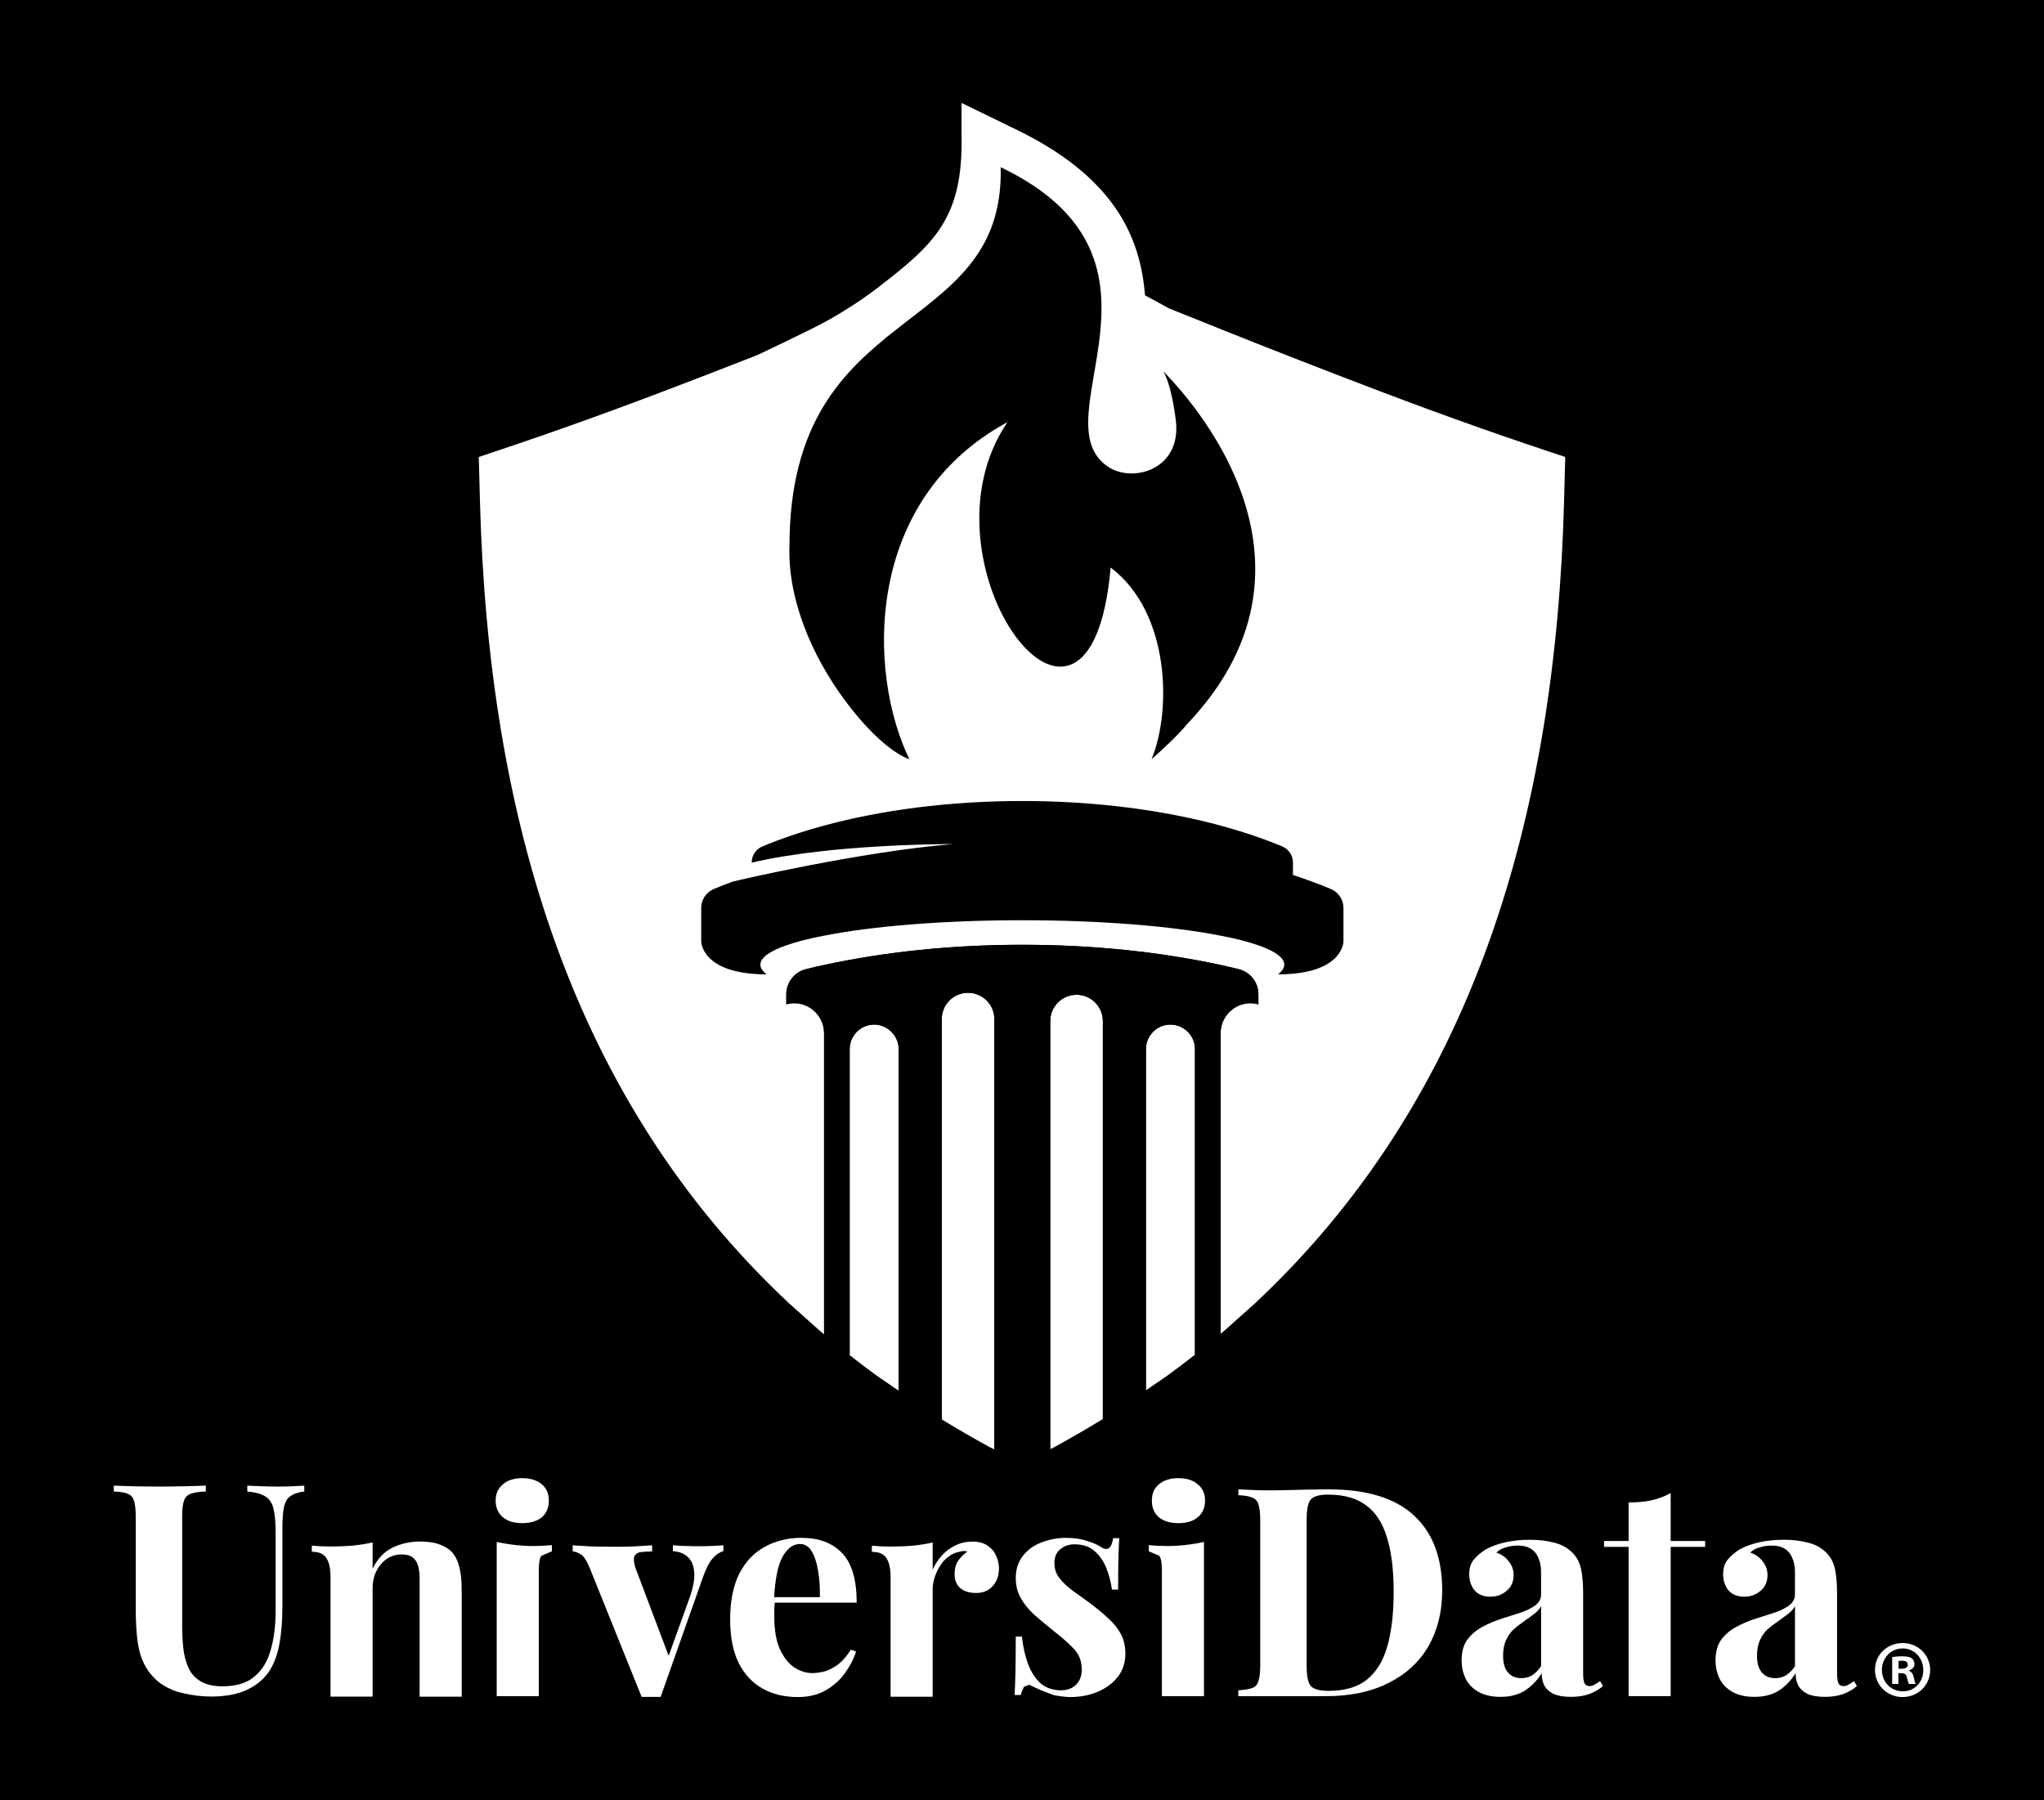
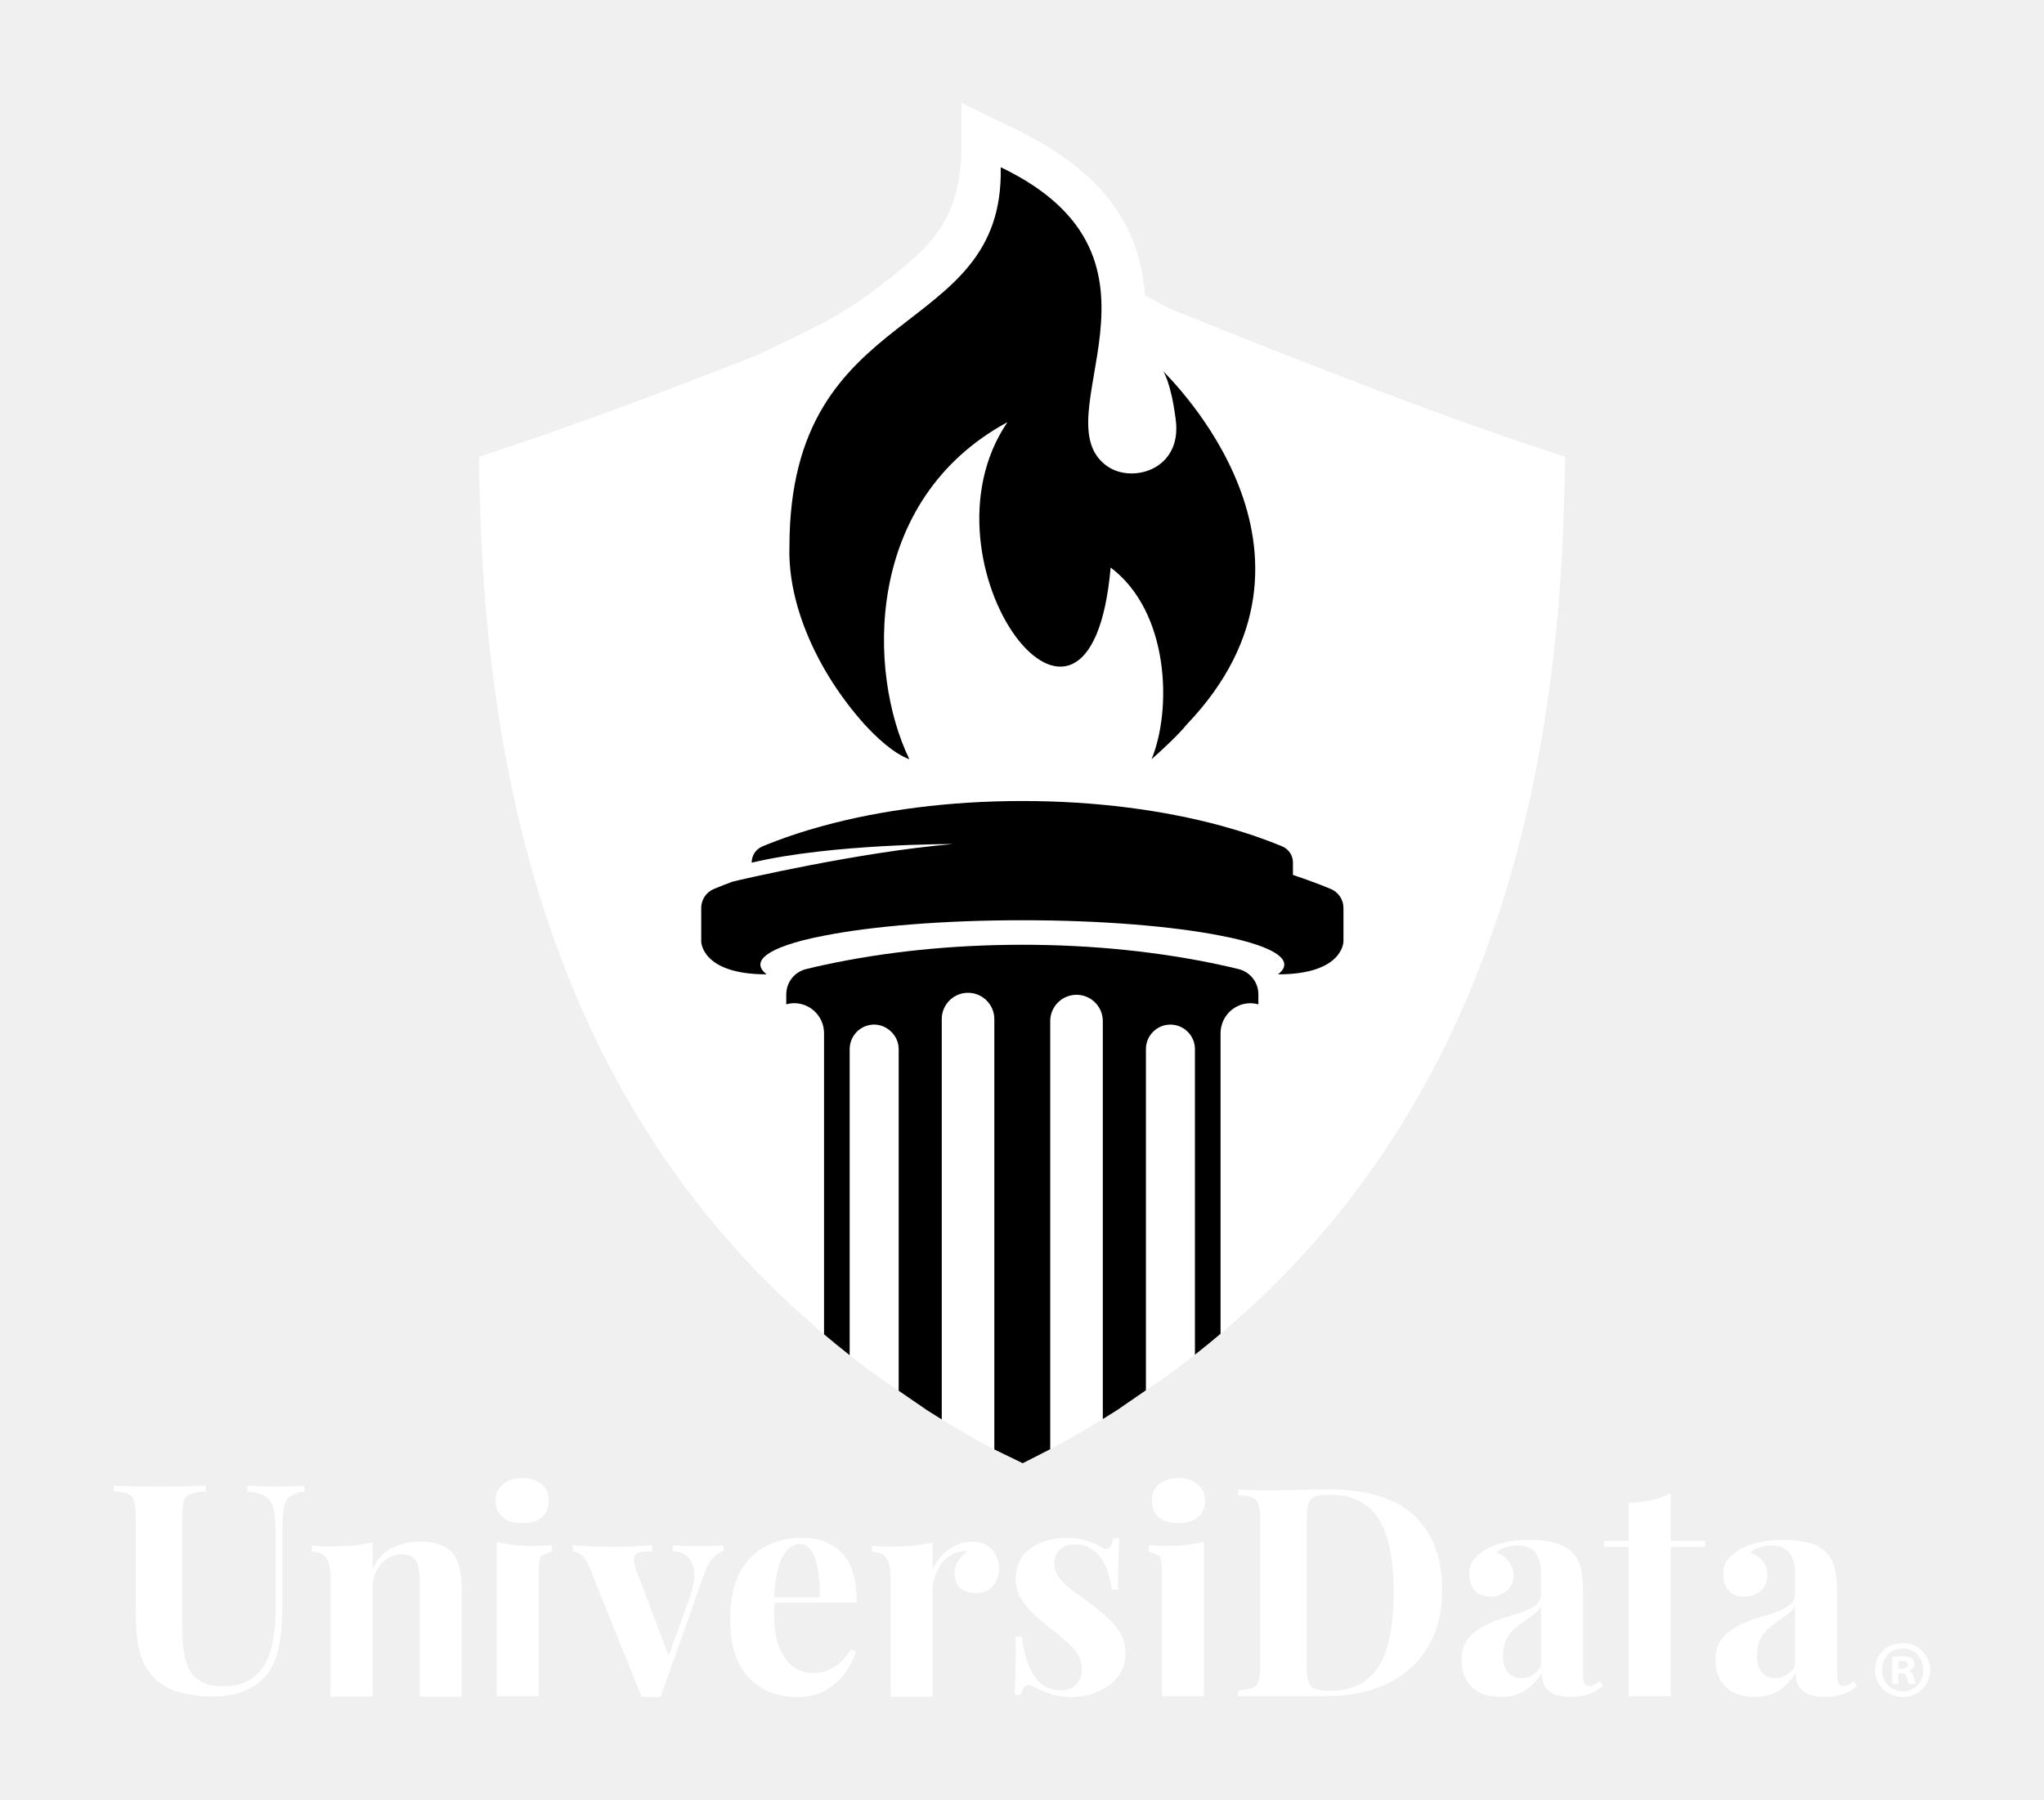
- <svg xmlns="http://www.w3.org/2000/svg" viewBox="0 0 755 665">
-   <defs>
-     <style>
-       .cls-1 {
-         fill: #fff;
-       }
-     </style>
-   </defs>
-   <rect width="755" height="665" />
-   <g id="Fiamma_15_BN-2" data-name="Fiamma 15% BN">
+ <svg xmlns="http://www.w3.org/2000/svg" id="Fiamma_15_BN-2" data-name="Fiamma 15% BN" viewBox="0 0 755 665">
+   <g>
    <g>
-       <g>
-         <g>
-           <path class="cls-1" d="M357.58,366.78c-4.31,0-7.97,2.81-9.23,6.71-.31.94-.47,1.95-.47,3.01v147.9c5.66,3.47,11.5,6.85,17.48,10.13l1.94.95v-158.98c0-5.36-4.37-9.72-9.72-9.72Z" />
-           <path class="cls-1" d="M397.67,367.51c-5.36,0-9.72,4.36-9.72,9.72v158.16l1.7-.87c6.07-3.33,11.99-6.75,17.73-10.28v-147.02c0-5.36-4.37-9.72-9.71-9.72Z" />
-           <path class="cls-1" d="M563,163.75c-5.78-1.94-11.52-3.96-17.27-5.99-23.26-8.2-46.28-17.06-69.25-26.03-14.94-5.84-29.81-11.83-44.7-17.8-3.01-1.67-5.96-3.3-8.84-4.81-1.77-22.18-11.78-44.09-48.29-61.61l-19.49-9.48v12.46c.62,30.09-10.33,39.9-30.38,55.35l-.1.1c-4.03,3.11-8.2,6-12.53,8.66-3.97,2.49-8.07,4.79-12.3,6.85-4.63,2.3-9.35,4.6-14.21,6.92-1.87.91-3.8,1.81-5.7,2.72-.53.21-1.07.43-1.6.64-22.98,8.98-46,17.85-69.26,26.06-5.69,2.01-11.39,4.02-17.11,5.95l-15.12,5.09.42,15.94c3.08,117.95,34.03,221.61,114.07,296.63l11.13,9.95c.63.54,1.28,1.07,1.92,1.61v-111.24c0-5.33-3.72-9.66-8.49-10.79-1.69-.42-3.51-.42-5.33.07l-.13.05v-3.69c0-4.44,3.04-8.29,7.36-9.33l.07-.02h.03c2.13-.54,4.28-1.02,6.49-1.5,22.08-4.78,46.93-7.46,73.24-7.46s51.16,2.68,73.24,7.46c2.19.47,4.36.96,6.49,1.5h.02l.08.02c4.32,1.04,7.36,4.89,7.36,9.33v3.69l-.16-.05c-6.97-1.85-13.79,3.5-13.79,10.73v111.03c.55-.47,1.12-.93,1.67-1.4l11.13-9.95c80.04-75.01,110.98-178.66,114.07-296.6l.42-15.97-15.15-5.08Z" />
-           <path class="cls-1" d="M432.33,378.53c-4.96,0-9.04,4.05-9.04,9.04v126.07l7.94-5.45c3.47-2.53,6.85-5.1,10.17-7.71v-112.91c0-4.99-4.08-9.04-9.07-9.04Z" />
-           <path class="cls-1" d="M322.92,378.53c-4.73,0-8.62,3.64-9.02,8.24-.03.26-.05.52-.05.8v113.1c3.24,2.55,6.55,5.06,9.93,7.52l8.18,5.62v-126.24c0-4.96-4.08-9.04-9.04-9.04Z" />
-         </g>
-         <path id="Colonna" d="M464.65,370.99l.16.05v-3.69c0-4.44-3.04-8.29-7.36-9.33l-.08-.02h-.02c-2.13-.54-4.29-1.02-6.49-1.5-22.08-4.78-46.97-7.46-73.24-7.46s-51.16,2.68-73.24,7.46c-2.21.47-4.36.96-6.49,1.5h-.03l-.07.02c-4.32,1.04-7.36,4.89-7.36,9.33v3.69l.13-.05c1.82-.49,3.64-.49,5.33-.07,4.76,1.14,8.49,5.46,8.49,10.79v111.24c3.09,2.61,6.24,5.18,9.46,7.71v-113.1c0-.28.01-.54.05-.8.41-4.6,4.29-8.24,9.02-8.24s9.04,4.08,9.04,9.04v126.24l10.54,7.24c1.77,1.13,3.56,2.25,5.37,3.36v-147.9c0-1.06.16-2.06.47-3.01,1.27-3.9,4.93-6.71,9.23-6.71,5.35,0,9.72,4.36,9.72,9.72v158.98l10.49,5.1,10.15-5.18v-158.16c0-5.36,4.36-9.72,9.72-9.72s9.71,4.36,9.71,9.72v147.02c1.72-1.06,3.44-2.13,5.13-3.21l10.79-7.41v-126.07c0-4.99,4.08-9.04,9.04-9.04s9.07,4.05,9.07,9.04v112.91c3.22-2.53,6.37-5.11,9.46-7.72v-111.03c0-7.23,6.81-12.58,13.79-10.73Z" />
-         <path id="Capitello" d="M491.5,328.4c-4.41-1.83-9.07-3.54-13.92-5.16v-4.62c0-2.6-1.58-4.93-3.98-5.93-6.87-2.85-14.42-5.4-22.5-7.61-21.35-5.8-46.53-9.15-73.48-9.15s-52.15,3.34-73.48,9.15c-8.09,2.2-15.63,4.76-22.5,7.61-2.4,1-3.98,3.32-3.98,5.93v.09c29.66-7.05,74.37-6.87,74.37-6.87-33.87,2.75-80.25,13.52-81.51,13.91-2.32.86-4.58,1.74-6.78,2.65-2.85,1.18-4.73,3.94-4.73,7.03v12.4s0,12.14,24.17,12.14c-1.52-1.18-2.31-2.37-2.31-3.6,0-2.55,3.44-4.99,9.56-7.12,3.71-1.31,8.41-2.52,13.95-3.57,17.74-3.5,43.96-5.7,73.24-5.7s55.5,2.21,73.24,5.7c5.54,1.05,10.25,2.26,13.95,3.57,6.12,2.13,9.57,4.57,9.57,7.12,0,1.23-.79,2.42-2.31,3.6,24.17,0,24.17-12.14,24.17-12.14v-12.4c0-3.09-1.87-5.85-4.73-7.03Z" />
-         <path id="Fiamma" d="M438.27,267.76c-2.9,3.62-9.19,9.46-12.92,12.74,7.56-18.25,6.69-54.41-15.11-70.83-7.61,87.01-73.57-1.61-38.11-53.71-53.22,28.85-51.7,92.74-36.23,124.54-5.84-2.12-12.24-8.13-16.7-13.03-16.83-18.79-28.29-43.62-27.6-65.49,0-91.91,79.58-75.62,78.03-140.21,70.9,33.98,13.84,92.98,39.5,110.57,9.22,6.32,27.52,1.14,25.17-17.18-1.83-14.28-4.58-17.74-4.58-17.98,1.92,2.32,69.44,66.86,8.55,130.57Z" />
-       </g>
-       <g>
-         <g id="UniversiData">
-           <path class="cls-1" d="M648.02,626.9c-3.24,0-5.93-.61-8.09-1.83-2.16-1.22-3.74-2.84-4.75-4.86-1.01-2.09-1.51-4.35-1.51-6.8,0-3.09.69-5.61,2.05-7.55,1.44-1.94,3.27-3.53,5.5-4.75,2.23-1.22,4.57-2.23,7.01-3.02,2.52-.79,4.89-1.55,7.12-2.27,2.3-.79,4.14-1.69,5.5-2.7,1.44-1.08,2.16-2.45,2.16-4.1v-8.42c0-1.87-.32-3.53-.97-4.96-.57-1.51-1.51-2.66-2.8-3.45-1.22-.79-2.84-1.19-4.85-1.19-1.44,0-2.88.22-4.32.65-1.44.36-2.63,1.01-3.56,1.94,2.01.72,3.56,1.83,4.64,3.35,1.15,1.44,1.72,3.09,1.72,4.96,0,2.45-.86,4.39-2.59,5.83-1.65,1.44-3.63,2.16-5.93,2.16-2.59,0-4.57-.79-5.93-2.37-1.3-1.65-1.94-3.63-1.94-5.93,0-2.09.5-3.81,1.51-5.18,1.08-1.37,2.55-2.66,4.42-3.88,2.02-1.15,4.42-2.05,7.23-2.7,2.88-.65,5.97-.97,9.28-.97s6.29.36,8.95,1.08c2.67.65,4.9,1.87,6.69,3.67,1.66,1.65,2.74,3.7,3.24,6.15.51,2.37.76,5.4.76,9.06v29.35c0,1.8.18,3.06.54,3.78.36.65.97.97,1.84.97.64,0,1.26-.18,1.83-.54.65-.36,1.34-.79,2.05-1.3l1.08,1.83c-1.51,1.3-3.27,2.3-5.28,3.02-1.94.65-4.14.97-6.58.97-2.67,0-4.78-.36-6.37-1.08-1.58-.79-2.73-1.83-3.45-3.13-.64-1.29-.97-2.81-.97-4.53-1.72,2.73-3.81,4.89-6.26,6.47-2.45,1.51-5.43,2.27-8.96,2.27ZM655.69,619.99c1.44,0,2.73-.32,3.88-.97,1.22-.72,2.37-1.87,3.45-3.45v-22.12c-.64,1.08-1.54,2.05-2.7,2.91-1.15.86-2.37,1.76-3.67,2.7-1.3.86-2.56,1.83-3.78,2.91-1.15,1.08-2.09,2.41-2.8,3.99-.72,1.58-1.08,3.49-1.08,5.72,0,2.81.61,4.89,1.83,6.26,1.23,1.37,2.84,2.05,4.86,2.05Z" />
-           <path class="cls-1" d="M617.1,551.62v17.7h12.73v2.16h-12.73v55.14h-15.54v-55.14h-9.06v-2.16h9.06v-14.24c3.02,0,5.79-.25,8.31-.76,2.59-.58,5-1.47,7.23-2.7Z" />
-           <path class="cls-1" d="M554.24,626.9c-3.24,0-5.94-.61-8.1-1.83-2.16-1.22-3.74-2.84-4.75-4.86-1.01-2.09-1.51-4.35-1.51-6.8,0-3.09.68-5.61,2.05-7.55,1.44-1.94,3.27-3.53,5.5-4.75,2.23-1.22,4.57-2.23,7.02-3.02,2.52-.79,4.89-1.55,7.12-2.27,2.3-.79,4.14-1.69,5.5-2.7,1.44-1.08,2.16-2.45,2.16-4.1v-8.42c0-1.87-.33-3.53-.97-4.96-.58-1.51-1.51-2.66-2.81-3.45-1.22-.79-2.84-1.19-4.85-1.19-1.44,0-2.87.22-4.32.65-1.44.36-2.62,1.01-3.56,1.94,2.01.72,3.56,1.83,4.64,3.35,1.15,1.44,1.73,3.09,1.73,4.96,0,2.45-.86,4.39-2.59,5.83-1.66,1.44-3.64,2.16-5.94,2.16-2.59,0-4.57-.79-5.93-2.37-1.29-1.65-1.94-3.63-1.94-5.93,0-2.09.5-3.81,1.51-5.18,1.08-1.37,2.55-2.66,4.42-3.88,2.01-1.15,4.42-2.05,7.23-2.7,2.88-.65,5.97-.97,9.28-.97s6.3.36,8.96,1.08c2.66.65,4.89,1.87,6.69,3.67,1.65,1.65,2.73,3.7,3.24,6.15.5,2.37.75,5.4.75,9.06v29.35c0,1.8.18,3.06.54,3.78.36.65.97.97,1.83.97.65,0,1.26-.18,1.84-.54.65-.36,1.33-.79,2.05-1.3l1.08,1.83c-1.51,1.3-3.27,2.3-5.29,3.02-1.94.65-4.13.97-6.58.97-2.66,0-4.78-.36-6.36-1.08-1.59-.79-2.74-1.83-3.45-3.13-.65-1.29-.97-2.81-.97-4.53-1.73,2.73-3.81,4.89-6.26,6.47-2.45,1.51-5.43,2.27-8.95,2.27ZM561.9,619.99c1.44,0,2.74-.32,3.89-.97,1.22-.72,2.37-1.87,3.45-3.45v-22.12c-.65,1.08-1.55,2.05-2.7,2.91-1.15.86-2.37,1.76-3.67,2.7-1.29.86-2.55,1.83-3.78,2.91-1.15,1.08-2.09,2.41-2.81,3.99-.72,1.58-1.08,3.49-1.08,5.72,0,2.81.61,4.89,1.84,6.26,1.22,1.37,2.84,2.05,4.85,2.05Z" />
-           <path class="cls-1" d="M490.73,550.24c14.17,0,24.71,3.24,31.62,9.71,6.91,6.4,10.36,15.61,10.36,27.62,0,7.84-1.69,14.71-5.07,20.61-3.38,5.83-8.31,10.36-14.78,13.6-6.4,3.24-14.1,4.86-23.09,4.86h-32.37v-2.16c2.3-.14,4.03-.43,5.18-.86,1.15-.43,1.91-1.29,2.27-2.59.43-1.3.65-3.24.65-5.83v-53.52c0-2.66-.22-4.6-.65-5.83-.36-1.29-1.15-2.16-2.37-2.59-1.15-.5-2.84-.79-5.07-.86v-2.16c1.8.07,4.21.18,7.23.32,3.09.07,6.15.07,9.17,0,2.59-.07,5.5-.14,8.74-.22,3.31-.07,6.04-.11,8.2-.11ZM490.62,552.18c-3.31,0-5.47.61-6.47,1.83-1.01,1.22-1.51,3.7-1.51,7.45v53.95c0,3.74.5,6.22,1.51,7.45,1.08,1.22,3.27,1.83,6.58,1.83,6.04,0,10.79-1.4,14.24-4.21,3.53-2.88,6.04-7.05,7.55-12.52,1.51-5.47,2.27-12.12,2.27-19.96s-.83-14.71-2.48-19.96c-1.58-5.32-4.14-9.28-7.66-11.87-3.53-2.66-8.2-3.99-14.03-3.99Z" />
-           <path class="cls-1" d="M444.71,569.66v56.98h.86-16.4v-44.03c0-3.24.09-6.3-.92-7.81l-3.92-1.68v-2.27c2.3.22,4.53.32,6.69.32,3.02,0,3.76-.11,6.35-.32,2.66-.29,5.11-.68,7.34-1.19Z" />
-           <path class="cls-1" d="M442.41,548.37c-1.73-1.51-4.1-2.27-7.12-2.27s-5.43.76-7.23,2.27c-1.73,1.44-2.59,3.45-2.59,6.04s.86,4.64,2.59,6.15c1.8,1.44,4.21,2.16,7.23,2.16s5.4-.72,7.12-2.16c1.8-1.51,2.7-3.56,2.7-6.15s-.9-4.6-2.7-6.04Z" />
-           <path class="cls-1" d="M183.47,569.66v56.98h-.86,16.4v-44.03c0-3.24-.09-6.3.92-7.81l3.92-1.68v-2.27c-2.3.22-4.53.32-6.69.32-3.02,0-3.76-.11-6.35-.32-2.66-.29-5.11-.68-7.34-1.19Z" />
-           <path class="cls-1" d="M185.78,548.37c1.73-1.51,4.1-2.27,7.12-2.27s5.43.76,7.23,2.27c1.73,1.44,2.59,3.45,2.59,6.04s-.86,4.64-2.59,6.15c-1.8,1.44-4.21,2.16-7.23,2.16s-5.4-.72-7.12-2.16c-1.8-1.51-2.7-3.56-2.7-6.15s.9-4.6,2.7-6.04Z" />
-           <path class="cls-1" d="M393.79,568.16c3.02,0,5.65.4,7.88,1.19,2.3.72,3.96,1.44,4.96,2.16,2.45,1.65,3.96.58,4.53-3.24h2.27c-.14,2.01-.25,4.5-.32,7.45-.07,2.88-.11,6.73-.11,11.55h-2.27c-.36-2.66-1.04-5.29-2.05-7.88-1.01-2.59-2.48-4.71-4.42-6.37-1.87-1.65-4.32-2.48-7.34-2.48-2.09,0-3.85.61-5.29,1.83-1.44,1.15-2.16,2.84-2.16,5.07s.65,4.06,1.94,5.72c1.3,1.58,2.95,3.13,4.96,4.64,2.09,1.44,4.24,2.99,6.47,4.64,2.37,1.8,4.53,3.6,6.47,5.4,1.94,1.73,3.49,3.63,4.64,5.72,1.15,2.09,1.73,4.57,1.73,7.45,0,3.24-.94,6.08-2.81,8.52-1.87,2.37-4.35,4.21-7.45,5.5-3.02,1.3-6.4,1.94-10.14,1.94-2.16,0-5.83-.65-5.83-.65l-4.32-1.62-2.7-1.19-2.27-1.08-1.94.76s-.9,1.73-1.19,3.02h-2.27c.14-2.3.25-5.11.32-8.42.07-3.31.11-7.7.11-13.16h2.27c.43,3.88,1.22,7.34,2.37,10.36,1.15,2.95,2.7,5.29,4.64,7.01,2.01,1.65,4.53,2.48,7.55,2.48,1.22,0,2.41-.25,3.56-.76,1.15-.5,2.09-1.33,2.81-2.48.79-1.15,1.19-2.63,1.19-4.42,0-3.17-1.04-5.79-3.13-7.88-2.01-2.09-4.6-4.35-7.77-6.8-2.3-1.87-4.5-3.71-6.58-5.5-2.01-1.87-3.67-3.88-4.96-6.04-1.29-2.23-1.94-4.75-1.94-7.55,0-3.24.86-5.97,2.59-8.2,1.73-2.23,3.99-3.88,6.8-4.96,2.88-1.15,5.93-1.73,9.17-1.73Z" />
-           <path class="cls-1" d="M359.17,569.53c2.3,0,4.17.5,5.61,1.51,1.44.94,2.48,2.16,3.13,3.67.72,1.51,1.08,3.09,1.08,4.75,0,2.66-.79,4.86-2.37,6.58-1.51,1.65-3.52,2.48-6.04,2.48s-4.5-.61-5.93-1.83c-1.37-1.29-2.05-2.99-2.05-5.07s.43-3.67,1.29-4.96c.94-1.37,2.09-2.52,3.45-3.45-1.01-.29-2.01-.25-3.02.11-1.37.22-2.66.79-3.88,1.73-1.22.86-2.27,1.98-3.13,3.35-.86,1.29-1.55,2.73-2.05,4.32-.5,1.51-.76,2.99-.76,4.42v39.71h-15.54v-44.03c0-3.24-.5-5.61-1.51-7.12-.94-1.58-2.73-2.37-5.4-2.37v-2.27c2.3.22,4.53.32,6.69.32,3.02,0,5.83-.11,8.42-.32,2.66-.29,5.11-.68,7.34-1.19v10.04c.86-1.94,2.01-3.7,3.45-5.29,1.44-1.58,3.09-2.81,4.96-3.67,1.87-.94,3.96-1.4,6.26-1.4Z" />
-           <path class="cls-1" d="M296.15,568.16c6.33,0,11.29,1.87,14.89,5.61,3.6,3.74,5.4,9.86,5.4,18.34h-35.5l-.22-2.05h22.12c.07-3.53-.14-6.76-.65-9.71-.5-3.02-1.29-5.43-2.37-7.23-1.08-1.8-2.52-2.7-4.32-2.7-2.52,0-4.68,1.58-6.47,4.75-1.73,3.17-2.77,8.42-3.13,15.75l.32.65c-.07.86-.14,1.76-.22,2.7v2.91c0,4.96.68,8.99,2.05,12.09,1.44,3.09,3.24,5.36,5.4,6.8,2.16,1.37,4.35,2.05,6.58,2.05,1.51,0,3.06-.22,4.64-.65,1.65-.5,3.31-1.37,4.96-2.59,1.65-1.3,3.2-3.09,4.64-5.4l1.94.65c-.86,2.73-2.23,5.4-4.1,7.99-1.87,2.59-4.24,4.71-7.12,6.37-2.88,1.65-6.33,2.48-10.36,2.48-4.89,0-9.21-1.04-12.95-3.13-3.74-2.09-6.69-5.25-8.85-9.5-2.09-4.24-3.13-9.64-3.13-16.19s1.12-12.27,3.35-16.73c2.3-4.46,5.43-7.77,9.39-9.93,4.03-2.23,8.6-3.35,13.7-3.35Z" />
-           <path class="cls-1" d="M267.21,570.91v2.16c-1.37.36-2.66,1.22-3.88,2.59-1.22,1.29-2.41,3.53-3.56,6.69l-15.75,44.57h-7.01l-19.21-47.7c-1.15-2.81-2.3-4.5-3.45-5.07-1.08-.65-2.01-.97-2.81-.97v-2.27c2.3.14,4.68.29,7.12.43,2.52.07,5.25.11,8.2.11,2.23,0,4.57-.04,7.01-.11,2.52-.14,4.86-.29,7.01-.43v2.27c-1.51,0-2.88.07-4.1.22-1.15.14-1.94.61-2.37,1.4-.43.79-.36,2.19.22,4.21l12.63,33.45-1.08,1.51,8.52-23.63c1.37-3.88,1.94-7.05,1.73-9.5-.22-2.52-1.01-4.39-2.37-5.61-1.37-1.29-3.2-2.01-5.5-2.16v-2.16c1.08.07,2.23.14,3.45.22,1.29,0,2.52.04,3.67.11h3.24c1.44,0,2.95-.04,4.53-.11,1.58-.07,2.84-.14,3.78-.22Z" />
-           <path class="cls-1" d="M155.33,569.53c3.02,0,5.47.4,7.34,1.19,1.94.72,3.45,1.73,4.53,3.02,1.15,1.37,1.98,3.13,2.48,5.29.58,2.16.86,5.07.86,8.74v39.06h-15.54v-43.6c0-1.8-.18-3.35-.54-4.64-.36-1.37-1.01-2.41-1.94-3.13-.94-.79-2.34-1.19-4.21-1.19s-3.74.54-5.4,1.62c-1.58,1.08-2.88,2.59-3.88,4.53-.94,1.87-1.4,3.99-1.4,6.37v40.03h-15.54v-44.03c0-3.24-.5-5.61-1.51-7.12-.94-1.58-2.73-2.37-5.4-2.37v-2.27c2.3.22,4.53.32,6.69.32,3.02,0,5.83-.11,8.42-.32,2.66-.29,5.11-.68,7.34-1.19v9.71c1.8-3.67,4.24-6.26,7.34-7.77,3.09-1.51,6.55-2.27,10.36-2.27Z" />
-           <path class="cls-1" d="M112.4,548.86v2.16c-2.3.29-4.06.9-5.29,1.83-1.15.86-1.91,2.27-2.27,4.21-.36,1.94-.54,4.68-.54,8.2v28.6c0,4.68-.32,8.96-.97,12.84-.65,3.88-1.8,7.23-3.45,10.04-1.87,3.09-4.6,5.54-8.2,7.34-3.6,1.8-8.17,2.7-13.7,2.7-3.31,0-6.69-.4-10.14-1.19-3.45-.72-6.55-2.12-9.28-4.21-2.3-1.94-4.06-4.14-5.29-6.58-1.22-2.45-2.05-5.32-2.48-8.63-.43-3.38-.65-7.37-.65-11.98v-33.88c0-2.66-.22-4.6-.65-5.83-.36-1.29-1.12-2.16-2.27-2.59-1.15-.5-2.88-.79-5.18-.86v-2.16c1.8.07,4.21.14,7.23.22,3.09.07,6.29.11,9.6.11s6.47-.04,9.5-.11c3.09-.07,5.65-.14,7.66-.22v2.16c-2.45.07-4.32.36-5.61.86-1.22.43-2.05,1.29-2.48,2.59-.43,1.22-.65,3.17-.65,5.83v40.68c0,3.6.22,6.8.65,9.6.5,2.73,1.29,5.04,2.37,6.91,1.15,1.8,2.7,3.17,4.64,4.1,1.94.94,4.35,1.4,7.23,1.4,5.04,0,8.96-1.19,11.76-3.56,2.88-2.37,4.89-5.65,6.04-9.82,1.22-4.24,1.83-9.1,1.83-14.57v-28.49c0-3.96-.25-6.98-.76-9.06-.5-2.16-1.51-3.7-3.02-4.64-1.44-.94-3.67-1.55-6.69-1.83v-2.16c1.37.07,3.17.14,5.4.22,2.23.07,4.32.11,6.26.11,1.73,0,3.42-.04,5.07-.11,1.73-.07,3.17-.14,4.32-.22Z" />
-         </g>
-         <path class="cls-1" d="M712.95,616.93c0,5.62-4.41,10.04-10.16,10.04s-10.22-4.41-10.22-10.04,4.53-9.91,10.22-9.91,10.16,4.41,10.16,9.91ZM695.12,616.93c0,4.41,3.26,7.92,7.74,7.92s7.56-3.51,7.56-7.86-3.2-7.98-7.62-7.98-7.68,3.57-7.68,7.92ZM701.22,622.13h-2.3v-9.91c.91-.18,2.18-.3,3.81-.3,1.87,0,2.72.3,3.45.73.54.42.97,1.21.97,2.18,0,1.09-.85,1.93-2.06,2.3v.12c.97.36,1.51,1.09,1.81,2.42.3,1.51.48,2.12.73,2.48h-2.48c-.3-.36-.48-1.27-.79-2.42-.18-1.09-.79-1.57-2.06-1.57h-1.09v3.99ZM701.29,616.51h1.09c1.27,0,2.3-.42,2.3-1.45,0-.91-.66-1.51-2.12-1.51-.6,0-1.03.06-1.27.12v2.84Z" />
-       </g>
+       <path d="M357.58,366.78c-4.31,0-7.97,2.81-9.23,6.71-.31.94-.47,1.95-.47,3.01v147.9c5.66,3.47,11.5,6.85,17.48,10.13l1.94.95v-158.98c0-5.36-4.37-9.72-9.72-9.72Z" fill="#fff" />
+       <path d="M397.67,367.51c-5.36,0-9.72,4.36-9.72,9.72v158.16l1.7-.87c6.07-3.33,11.99-6.75,17.73-10.28v-147.02c0-5.36-4.37-9.72-9.71-9.72Z" fill="#fff" />
+       <path d="M563,163.75c-5.78-1.94-11.52-3.96-17.27-5.99-23.26-8.2-46.28-17.06-69.25-26.03-14.94-5.84-29.81-11.83-44.7-17.8-3.01-1.67-5.96-3.3-8.84-4.81-1.77-22.18-11.78-44.09-48.29-61.61l-19.49-9.48v12.46c.62,30.09-10.33,39.9-30.38,55.35l-.1.1c-4.03,3.11-8.2,6-12.53,8.66-3.97,2.49-8.07,4.79-12.3,6.85-4.63,2.3-9.35,4.6-14.21,6.92-1.87.91-3.8,1.81-5.7,2.72-.53.21-1.07.43-1.6.64-22.98,8.98-46,17.85-69.26,26.06-5.69,2.01-11.39,4.02-17.11,5.95l-15.12,5.09.42,15.94c3.08,117.95,34.03,221.61,114.07,296.63l11.13,9.95c.63.54,1.28,1.07,1.92,1.61v-111.24c0-5.33-3.72-9.66-8.49-10.79-1.69-.42-3.51-.42-5.33.07l-.13.05v-3.69c0-4.44,3.04-8.29,7.36-9.33l.07-.02h.03c2.13-.54,4.28-1.02,6.49-1.5,22.08-4.78,46.93-7.46,73.24-7.46s51.16,2.68,73.24,7.46c2.19.47,4.36.96,6.49,1.5h.02l.08.02c4.32,1.04,7.36,4.89,7.36,9.33v3.69l-.16-.05c-6.97-1.85-13.79,3.5-13.79,10.73v111.03c.55-.47,1.12-.93,1.67-1.4l11.13-9.95c80.04-75.01,110.98-178.66,114.07-296.6l.42-15.97-15.15-5.08Z" fill="#fff" />
+       <path d="M432.33,378.53c-4.96,0-9.04,4.05-9.04,9.04v126.07l7.94-5.45c3.47-2.53,6.85-5.1,10.17-7.71v-112.91c0-4.99-4.08-9.04-9.07-9.04Z" fill="#fff" />
+       <path d="M322.92,378.53c-4.73,0-8.62,3.64-9.02,8.24-.03.26-.05.52-.05.8v113.1c3.24,2.55,6.55,5.06,9.93,7.52l8.18,5.62v-126.24c0-4.96-4.08-9.04-9.04-9.04Z" fill="#fff" />
    </g>
+     <path id="Colonna" d="M464.65,370.99l.16.05v-3.69c0-4.44-3.04-8.29-7.36-9.33l-.08-.02h-.02c-2.13-.54-4.29-1.02-6.49-1.5-22.08-4.78-46.97-7.46-73.24-7.46s-51.16,2.68-73.24,7.46c-2.21.47-4.36.96-6.49,1.5h-.03l-.07.02c-4.32,1.04-7.36,4.89-7.36,9.33v3.69l.13-.05c1.82-.49,3.64-.49,5.33-.07,4.76,1.14,8.49,5.46,8.49,10.79v111.24c3.09,2.61,6.24,5.18,9.46,7.71v-113.1c0-.28.01-.54.05-.8.41-4.6,4.29-8.24,9.02-8.24s9.04,4.08,9.04,9.04v126.24l10.54,7.24c1.77,1.13,3.56,2.25,5.37,3.36v-147.9c0-1.06.16-2.06.47-3.01,1.27-3.9,4.93-6.71,9.23-6.71,5.35,0,9.72,4.36,9.72,9.72v158.98l10.49,5.1,10.15-5.18v-158.16c0-5.36,4.36-9.72,9.72-9.72s9.71,4.36,9.71,9.72v147.02c1.72-1.06,3.44-2.13,5.13-3.21l10.79-7.41v-126.07c0-4.99,4.08-9.04,9.04-9.04s9.07,4.05,9.07,9.04v112.91c3.22-2.53,6.37-5.11,9.46-7.72v-111.03c0-7.23,6.81-12.58,13.79-10.73Z" />
+     <path id="Capitello" d="M491.5,328.4c-4.41-1.83-9.07-3.54-13.92-5.16v-4.62c0-2.6-1.58-4.93-3.98-5.93-6.87-2.85-14.42-5.4-22.5-7.61-21.35-5.8-46.53-9.15-73.48-9.15s-52.15,3.34-73.48,9.15c-8.09,2.2-15.63,4.76-22.5,7.61-2.4,1-3.98,3.32-3.98,5.93v.09c29.66-7.05,74.37-6.87,74.37-6.87-33.87,2.75-80.25,13.52-81.51,13.91-2.32.86-4.58,1.74-6.78,2.65-2.85,1.18-4.73,3.94-4.73,7.03v12.4s0,12.14,24.17,12.14c-1.52-1.18-2.31-2.37-2.31-3.6,0-2.55,3.44-4.99,9.56-7.12,3.71-1.31,8.41-2.52,13.95-3.57,17.74-3.5,43.96-5.7,73.24-5.7s55.5,2.21,73.24,5.7c5.54,1.05,10.25,2.26,13.95,3.57,6.12,2.13,9.57,4.57,9.57,7.12,0,1.23-.79,2.42-2.31,3.6,24.17,0,24.17-12.14,24.17-12.14v-12.4c0-3.09-1.87-5.85-4.73-7.03Z" />
+     <path id="Fiamma" d="M438.27,267.76c-2.9,3.62-9.19,9.46-12.92,12.74,7.56-18.25,6.69-54.41-15.11-70.83-7.61,87.01-73.57-1.61-38.11-53.71-53.22,28.85-51.7,92.74-36.23,124.54-5.84-2.12-12.24-8.13-16.7-13.03-16.83-18.79-28.29-43.62-27.6-65.49,0-91.91,79.58-75.62,78.03-140.21,70.9,33.98,13.84,92.98,39.5,110.57,9.22,6.32,27.52,1.14,25.17-17.18-1.83-14.28-4.58-17.74-4.58-17.98,1.92,2.32,69.44,66.86,8.55,130.57Z" />
+   </g>
+   <g>
+     <g id="UniversiData">
+       <path d="M648.02,626.9c-3.24,0-5.93-.61-8.09-1.83-2.16-1.22-3.74-2.84-4.75-4.86-1.01-2.09-1.51-4.35-1.51-6.8,0-3.09.69-5.61,2.05-7.55,1.44-1.94,3.27-3.53,5.5-4.75,2.23-1.22,4.57-2.23,7.01-3.02,2.52-.79,4.89-1.55,7.12-2.27,2.3-.79,4.14-1.69,5.5-2.7,1.44-1.08,2.16-2.45,2.16-4.1v-8.42c0-1.87-.32-3.53-.97-4.96-.57-1.51-1.51-2.66-2.8-3.45-1.22-.79-2.84-1.19-4.85-1.19-1.44,0-2.88.22-4.32.65-1.44.36-2.63,1.01-3.56,1.94,2.01.72,3.56,1.83,4.64,3.35,1.15,1.44,1.72,3.09,1.72,4.96,0,2.45-.86,4.39-2.59,5.83-1.65,1.44-3.63,2.16-5.93,2.16-2.59,0-4.57-.79-5.93-2.37-1.3-1.65-1.94-3.63-1.94-5.93,0-2.09.5-3.81,1.51-5.18,1.08-1.37,2.55-2.66,4.42-3.88,2.02-1.15,4.42-2.05,7.23-2.7,2.88-.65,5.97-.97,9.28-.97s6.29.36,8.95,1.08c2.67.65,4.9,1.87,6.69,3.67,1.66,1.65,2.74,3.7,3.24,6.15.51,2.37.76,5.4.76,9.06v29.35c0,1.8.18,3.06.54,3.78.36.65.97.97,1.84.97.64,0,1.26-.18,1.83-.54.65-.36,1.34-.79,2.05-1.3l1.08,1.83c-1.51,1.3-3.27,2.3-5.28,3.02-1.94.65-4.14.97-6.58.97-2.67,0-4.78-.36-6.37-1.08-1.58-.79-2.73-1.83-3.45-3.13-.64-1.29-.97-2.81-.97-4.53-1.72,2.73-3.81,4.89-6.26,6.47-2.45,1.51-5.43,2.27-8.96,2.27ZM655.69,619.99c1.44,0,2.73-.32,3.88-.97,1.22-.72,2.37-1.87,3.45-3.45v-22.12c-.64,1.08-1.54,2.05-2.7,2.91-1.15.86-2.37,1.76-3.67,2.7-1.3.86-2.56,1.83-3.78,2.91-1.15,1.08-2.09,2.41-2.8,3.99-.72,1.58-1.08,3.49-1.08,5.72,0,2.81.61,4.89,1.83,6.26,1.23,1.37,2.84,2.05,4.86,2.05Z" fill="#fff" />
+       <path d="M617.1,551.62v17.7h12.73v2.16h-12.73v55.14h-15.54v-55.14h-9.06v-2.16h9.06v-14.24c3.02,0,5.79-.25,8.31-.76,2.59-.58,5-1.47,7.23-2.7Z" fill="#fff" />
+       <path d="M554.24,626.9c-3.24,0-5.94-.61-8.1-1.83-2.16-1.22-3.74-2.84-4.75-4.86-1.01-2.09-1.51-4.35-1.51-6.8,0-3.09.68-5.61,2.05-7.55,1.44-1.94,3.27-3.53,5.5-4.75,2.23-1.22,4.57-2.23,7.02-3.02,2.52-.79,4.89-1.55,7.12-2.27,2.3-.79,4.14-1.69,5.5-2.7,1.44-1.08,2.16-2.45,2.16-4.1v-8.42c0-1.87-.33-3.53-.97-4.96-.58-1.51-1.51-2.66-2.81-3.45-1.22-.79-2.84-1.19-4.85-1.19-1.44,0-2.87.22-4.32.65-1.44.36-2.62,1.01-3.56,1.94,2.01.72,3.56,1.83,4.64,3.35,1.15,1.44,1.73,3.09,1.73,4.96,0,2.45-.86,4.39-2.59,5.83-1.66,1.44-3.64,2.16-5.94,2.16-2.59,0-4.57-.79-5.93-2.37-1.29-1.65-1.94-3.63-1.94-5.93,0-2.09.5-3.81,1.51-5.18,1.08-1.37,2.55-2.66,4.42-3.88,2.01-1.15,4.42-2.05,7.23-2.7,2.88-.65,5.97-.97,9.28-.97s6.3.36,8.96,1.08c2.66.65,4.89,1.87,6.69,3.67,1.65,1.65,2.73,3.7,3.24,6.15.5,2.37.75,5.4.75,9.06v29.35c0,1.8.18,3.06.54,3.78.36.65.97.97,1.83.97.65,0,1.26-.18,1.84-.54.65-.36,1.33-.79,2.05-1.3l1.08,1.83c-1.51,1.3-3.27,2.3-5.29,3.02-1.94.65-4.13.97-6.58.97-2.66,0-4.78-.36-6.36-1.08-1.59-.79-2.74-1.83-3.45-3.13-.65-1.29-.97-2.81-.97-4.53-1.73,2.73-3.81,4.89-6.26,6.47-2.45,1.51-5.43,2.27-8.95,2.27ZM561.9,619.99c1.44,0,2.74-.32,3.89-.97,1.22-.72,2.37-1.87,3.45-3.45v-22.12c-.65,1.08-1.55,2.05-2.7,2.91-1.15.86-2.37,1.76-3.67,2.7-1.29.86-2.55,1.83-3.78,2.91-1.15,1.08-2.09,2.41-2.81,3.99-.72,1.58-1.08,3.49-1.08,5.72,0,2.81.61,4.89,1.84,6.26,1.22,1.37,2.84,2.05,4.85,2.05Z" fill="#fff" />
+       <path d="M490.73,550.24c14.17,0,24.71,3.24,31.62,9.71,6.91,6.4,10.36,15.61,10.36,27.62,0,7.84-1.69,14.71-5.07,20.61-3.38,5.83-8.31,10.36-14.78,13.6-6.4,3.24-14.1,4.86-23.09,4.86h-32.37v-2.16c2.3-.14,4.03-.43,5.18-.86,1.15-.43,1.91-1.29,2.27-2.59.43-1.3.65-3.24.65-5.83v-53.52c0-2.66-.22-4.6-.65-5.83-.36-1.29-1.15-2.16-2.37-2.59-1.15-.5-2.84-.79-5.07-.86v-2.16c1.8.07,4.21.18,7.23.32,3.09.07,6.15.07,9.17,0,2.59-.07,5.5-.14,8.74-.22,3.31-.07,6.04-.11,8.2-.11ZM490.62,552.18c-3.31,0-5.47.61-6.47,1.83-1.01,1.22-1.51,3.7-1.51,7.45v53.95c0,3.74.5,6.22,1.51,7.45,1.08,1.22,3.27,1.83,6.58,1.83,6.04,0,10.79-1.4,14.24-4.21,3.53-2.88,6.04-7.05,7.55-12.52,1.51-5.47,2.27-12.12,2.27-19.96s-.83-14.71-2.48-19.96c-1.58-5.32-4.14-9.28-7.66-11.87-3.53-2.66-8.2-3.99-14.03-3.99Z" fill="#fff" />
+       <path d="M444.71,569.66v56.98h.86-16.4v-44.03c0-3.24.09-6.3-.92-7.81l-3.92-1.68v-2.27c2.3.22,4.53.32,6.69.32,3.02,0,3.76-.11,6.35-.32,2.66-.29,5.11-.68,7.34-1.19Z" fill="#fff" />
+       <path d="M442.41,548.37c-1.73-1.51-4.1-2.27-7.12-2.27s-5.43.76-7.23,2.27c-1.73,1.44-2.59,3.45-2.59,6.04s.86,4.64,2.59,6.15c1.8,1.44,4.21,2.16,7.23,2.16s5.4-.72,7.12-2.16c1.8-1.51,2.7-3.56,2.7-6.15s-.9-4.6-2.7-6.04Z" fill="#fff" />
+       <path d="M183.47,569.66v56.98h-.86,16.4v-44.03c0-3.24-.09-6.3.92-7.81l3.92-1.68v-2.27c-2.3.22-4.53.32-6.69.32-3.02,0-3.76-.11-6.35-.32-2.66-.29-5.11-.68-7.34-1.19Z" fill="#fff" />
+       <path d="M185.78,548.37c1.73-1.51,4.1-2.27,7.12-2.27s5.43.76,7.23,2.27c1.73,1.44,2.59,3.45,2.59,6.04s-.86,4.64-2.59,6.15c-1.8,1.44-4.21,2.16-7.23,2.16s-5.4-.72-7.12-2.16c-1.8-1.51-2.7-3.56-2.7-6.15s.9-4.6,2.7-6.04Z" fill="#fff" />
+       <path d="M393.79,568.16c3.02,0,5.65.4,7.88,1.19,2.3.72,3.96,1.44,4.96,2.16,2.45,1.65,3.96.58,4.53-3.24h2.27c-.14,2.01-.25,4.5-.32,7.45-.07,2.88-.11,6.73-.11,11.55h-2.27c-.36-2.66-1.04-5.29-2.05-7.88-1.01-2.59-2.48-4.71-4.42-6.37-1.87-1.65-4.32-2.48-7.34-2.48-2.09,0-3.85.61-5.29,1.83-1.44,1.15-2.16,2.84-2.16,5.07s.65,4.06,1.94,5.72c1.3,1.58,2.95,3.13,4.96,4.64,2.09,1.44,4.24,2.99,6.47,4.64,2.37,1.8,4.53,3.6,6.47,5.4,1.94,1.73,3.49,3.63,4.64,5.72,1.15,2.09,1.73,4.57,1.73,7.45,0,3.24-.94,6.08-2.81,8.52-1.87,2.37-4.35,4.21-7.45,5.5-3.02,1.3-6.4,1.94-10.14,1.94-2.16,0-5.83-.65-5.83-.65l-4.32-1.62-2.7-1.19-2.27-1.08-1.94.76s-.9,1.73-1.19,3.02h-2.27c.14-2.3.25-5.11.32-8.42.07-3.31.11-7.7.11-13.16h2.27c.43,3.88,1.22,7.34,2.37,10.36,1.15,2.95,2.7,5.29,4.64,7.01,2.01,1.65,4.53,2.48,7.55,2.48,1.22,0,2.41-.25,3.56-.76,1.15-.5,2.09-1.33,2.81-2.48.79-1.15,1.19-2.63,1.19-4.42,0-3.17-1.04-5.79-3.13-7.88-2.01-2.09-4.6-4.35-7.77-6.8-2.3-1.87-4.5-3.71-6.58-5.5-2.01-1.87-3.67-3.88-4.96-6.04-1.29-2.23-1.94-4.75-1.94-7.55,0-3.24.86-5.97,2.59-8.2,1.73-2.23,3.99-3.88,6.8-4.96,2.88-1.15,5.93-1.73,9.17-1.73Z" fill="#fff" />
+       <path d="M359.17,569.53c2.3,0,4.17.5,5.61,1.51,1.44.94,2.48,2.16,3.13,3.67.72,1.51,1.08,3.09,1.08,4.75,0,2.66-.79,4.86-2.37,6.58-1.51,1.65-3.52,2.48-6.04,2.48s-4.5-.61-5.93-1.83c-1.37-1.29-2.05-2.99-2.05-5.07s.43-3.67,1.29-4.96c.94-1.37,2.09-2.52,3.45-3.45-1.01-.29-2.01-.25-3.02.11-1.37.22-2.66.79-3.88,1.73-1.22.86-2.27,1.98-3.13,3.35-.86,1.29-1.55,2.73-2.05,4.32-.5,1.51-.76,2.99-.76,4.42v39.71h-15.54v-44.03c0-3.24-.5-5.61-1.51-7.12-.94-1.58-2.73-2.37-5.4-2.37v-2.27c2.3.22,4.53.32,6.69.32,3.02,0,5.83-.11,8.42-.32,2.66-.29,5.11-.68,7.34-1.19v10.04c.86-1.94,2.01-3.7,3.45-5.29,1.44-1.58,3.09-2.81,4.96-3.67,1.87-.94,3.96-1.4,6.26-1.4Z" fill="#fff" />
+       <path d="M296.15,568.16c6.33,0,11.29,1.87,14.89,5.61,3.6,3.74,5.4,9.86,5.4,18.34h-35.5l-.22-2.05h22.12c.07-3.53-.14-6.76-.65-9.71-.5-3.02-1.29-5.43-2.37-7.23-1.08-1.8-2.52-2.7-4.32-2.7-2.52,0-4.68,1.58-6.47,4.75-1.73,3.17-2.77,8.42-3.13,15.75l.32.65c-.07.86-.14,1.76-.22,2.7v2.91c0,4.96.68,8.99,2.05,12.09,1.44,3.09,3.24,5.36,5.4,6.8,2.16,1.37,4.35,2.05,6.58,2.05,1.51,0,3.06-.22,4.64-.65,1.65-.5,3.31-1.37,4.96-2.59,1.65-1.3,3.2-3.09,4.64-5.4l1.94.65c-.86,2.73-2.23,5.4-4.1,7.99-1.87,2.59-4.24,4.71-7.12,6.37-2.88,1.65-6.33,2.48-10.36,2.48-4.89,0-9.21-1.04-12.95-3.13-3.74-2.09-6.69-5.25-8.85-9.5-2.09-4.24-3.13-9.64-3.13-16.19s1.12-12.27,3.35-16.73c2.3-4.46,5.43-7.77,9.39-9.93,4.03-2.23,8.6-3.35,13.7-3.35Z" fill="#fff" />
+       <path d="M267.21,570.91v2.16c-1.37.36-2.66,1.22-3.88,2.59-1.22,1.29-2.41,3.53-3.56,6.69l-15.75,44.57h-7.01l-19.21-47.7c-1.15-2.81-2.3-4.5-3.45-5.07-1.08-.65-2.01-.97-2.81-.97v-2.27c2.3.14,4.68.29,7.12.43,2.52.07,5.25.11,8.2.11,2.23,0,4.57-.04,7.01-.11,2.52-.14,4.86-.29,7.01-.43v2.27c-1.51,0-2.88.07-4.1.22-1.15.14-1.94.61-2.37,1.4-.43.79-.36,2.19.22,4.21l12.63,33.45-1.08,1.51,8.52-23.63c1.37-3.88,1.94-7.05,1.73-9.5-.22-2.52-1.01-4.39-2.37-5.61-1.37-1.29-3.2-2.01-5.5-2.16v-2.16c1.08.07,2.23.14,3.45.22,1.29,0,2.52.04,3.67.11h3.24c1.44,0,2.95-.04,4.53-.11,1.58-.07,2.84-.14,3.78-.22Z" fill="#fff" />
+       <path d="M155.33,569.53c3.02,0,5.47.4,7.34,1.19,1.94.72,3.45,1.73,4.53,3.02,1.15,1.37,1.98,3.13,2.48,5.29.58,2.16.86,5.07.86,8.74v39.06h-15.54v-43.6c0-1.8-.18-3.35-.54-4.64-.36-1.37-1.01-2.41-1.94-3.13-.94-.79-2.34-1.19-4.21-1.19s-3.74.54-5.4,1.62c-1.58,1.08-2.88,2.59-3.88,4.53-.94,1.87-1.4,3.99-1.4,6.37v40.03h-15.54v-44.03c0-3.24-.5-5.61-1.51-7.12-.94-1.58-2.73-2.37-5.4-2.37v-2.27c2.3.22,4.53.32,6.69.32,3.02,0,5.83-.11,8.42-.32,2.66-.29,5.11-.68,7.34-1.19v9.71c1.8-3.67,4.24-6.26,7.34-7.77,3.09-1.51,6.55-2.27,10.36-2.27Z" fill="#fff" />
+       <path d="M112.4,548.86v2.16c-2.3.29-4.06.9-5.29,1.83-1.15.86-1.91,2.27-2.27,4.21-.36,1.94-.54,4.68-.54,8.2v28.6c0,4.68-.32,8.96-.97,12.84-.65,3.88-1.8,7.23-3.45,10.04-1.87,3.09-4.6,5.54-8.2,7.34-3.6,1.8-8.17,2.7-13.7,2.7-3.31,0-6.69-.4-10.14-1.19-3.45-.72-6.55-2.12-9.28-4.21-2.3-1.94-4.06-4.14-5.29-6.58-1.22-2.45-2.05-5.32-2.48-8.63-.43-3.38-.65-7.37-.65-11.98v-33.88c0-2.66-.22-4.6-.65-5.83-.36-1.29-1.12-2.16-2.27-2.59-1.15-.5-2.88-.79-5.18-.86v-2.16c1.8.07,4.21.14,7.23.22,3.09.07,6.29.11,9.6.11s6.47-.04,9.5-.11c3.09-.07,5.65-.14,7.66-.22v2.16c-2.45.07-4.32.36-5.61.86-1.22.43-2.05,1.29-2.48,2.59-.43,1.22-.65,3.17-.65,5.83v40.68c0,3.6.22,6.8.65,9.6.5,2.73,1.29,5.04,2.37,6.91,1.15,1.8,2.7,3.17,4.64,4.1,1.94.94,4.35,1.4,7.23,1.4,5.04,0,8.96-1.19,11.76-3.56,2.88-2.37,4.89-5.65,6.04-9.82,1.22-4.24,1.83-9.1,1.83-14.57v-28.49c0-3.96-.25-6.98-.76-9.06-.5-2.16-1.51-3.7-3.02-4.64-1.44-.94-3.67-1.55-6.69-1.83v-2.16c1.37.07,3.17.14,5.4.22,2.23.07,4.32.11,6.26.11,1.73,0,3.42-.04,5.07-.11,1.73-.07,3.17-.14,4.32-.22Z" fill="#fff" />
+     </g>
+     <path d="M712.95,616.93c0,5.62-4.41,10.04-10.16,10.04s-10.22-4.41-10.22-10.04,4.53-9.91,10.22-9.91,10.16,4.41,10.16,9.91ZM695.12,616.93c0,4.41,3.26,7.92,7.74,7.92s7.56-3.51,7.56-7.86-3.2-7.98-7.62-7.98-7.68,3.57-7.68,7.92ZM701.22,622.13h-2.3v-9.91c.91-.18,2.18-.3,3.81-.3,1.87,0,2.72.3,3.45.73.54.42.97,1.21.97,2.18,0,1.09-.85,1.93-2.06,2.3v.12c.97.36,1.51,1.09,1.81,2.42.3,1.51.48,2.12.73,2.48h-2.48c-.3-.36-.48-1.27-.79-2.42-.18-1.09-.79-1.57-2.06-1.57h-1.09v3.99ZM701.29,616.51h1.09c1.27,0,2.3-.42,2.3-1.45,0-.91-.66-1.51-2.12-1.51-.6,0-1.03.06-1.27.12v2.84Z" fill="#fff" />
  </g>
</svg>
